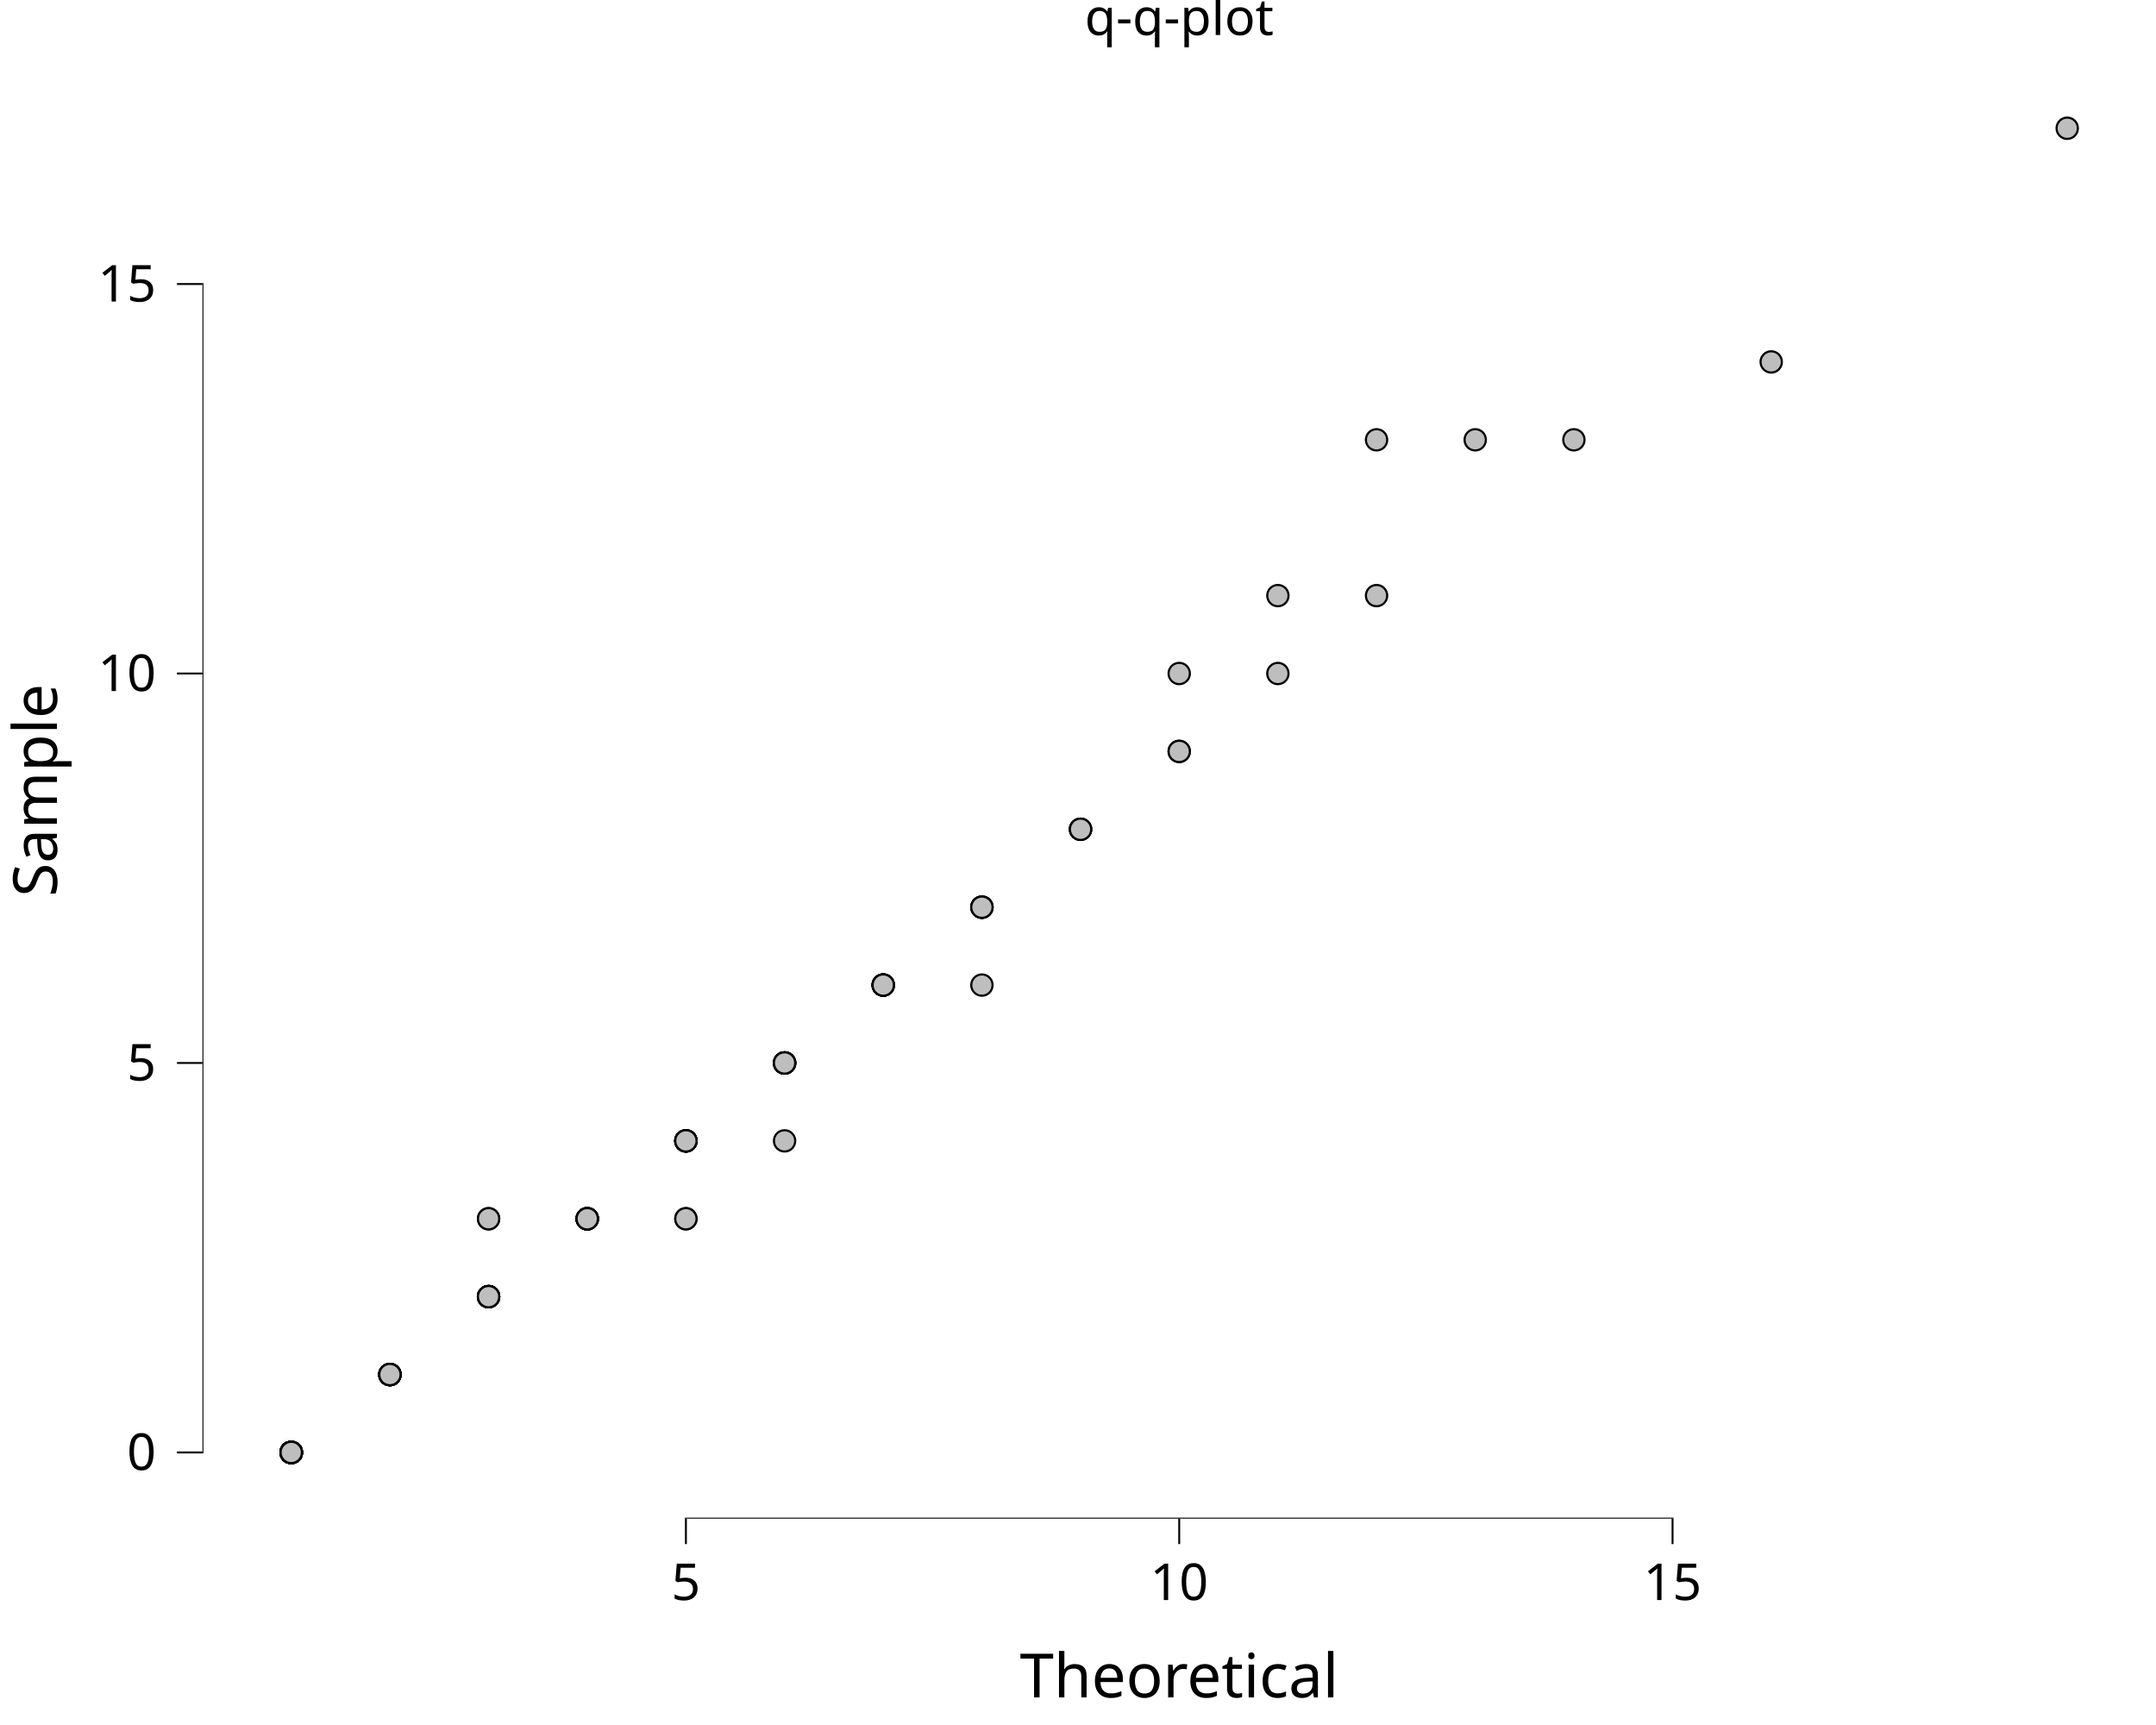
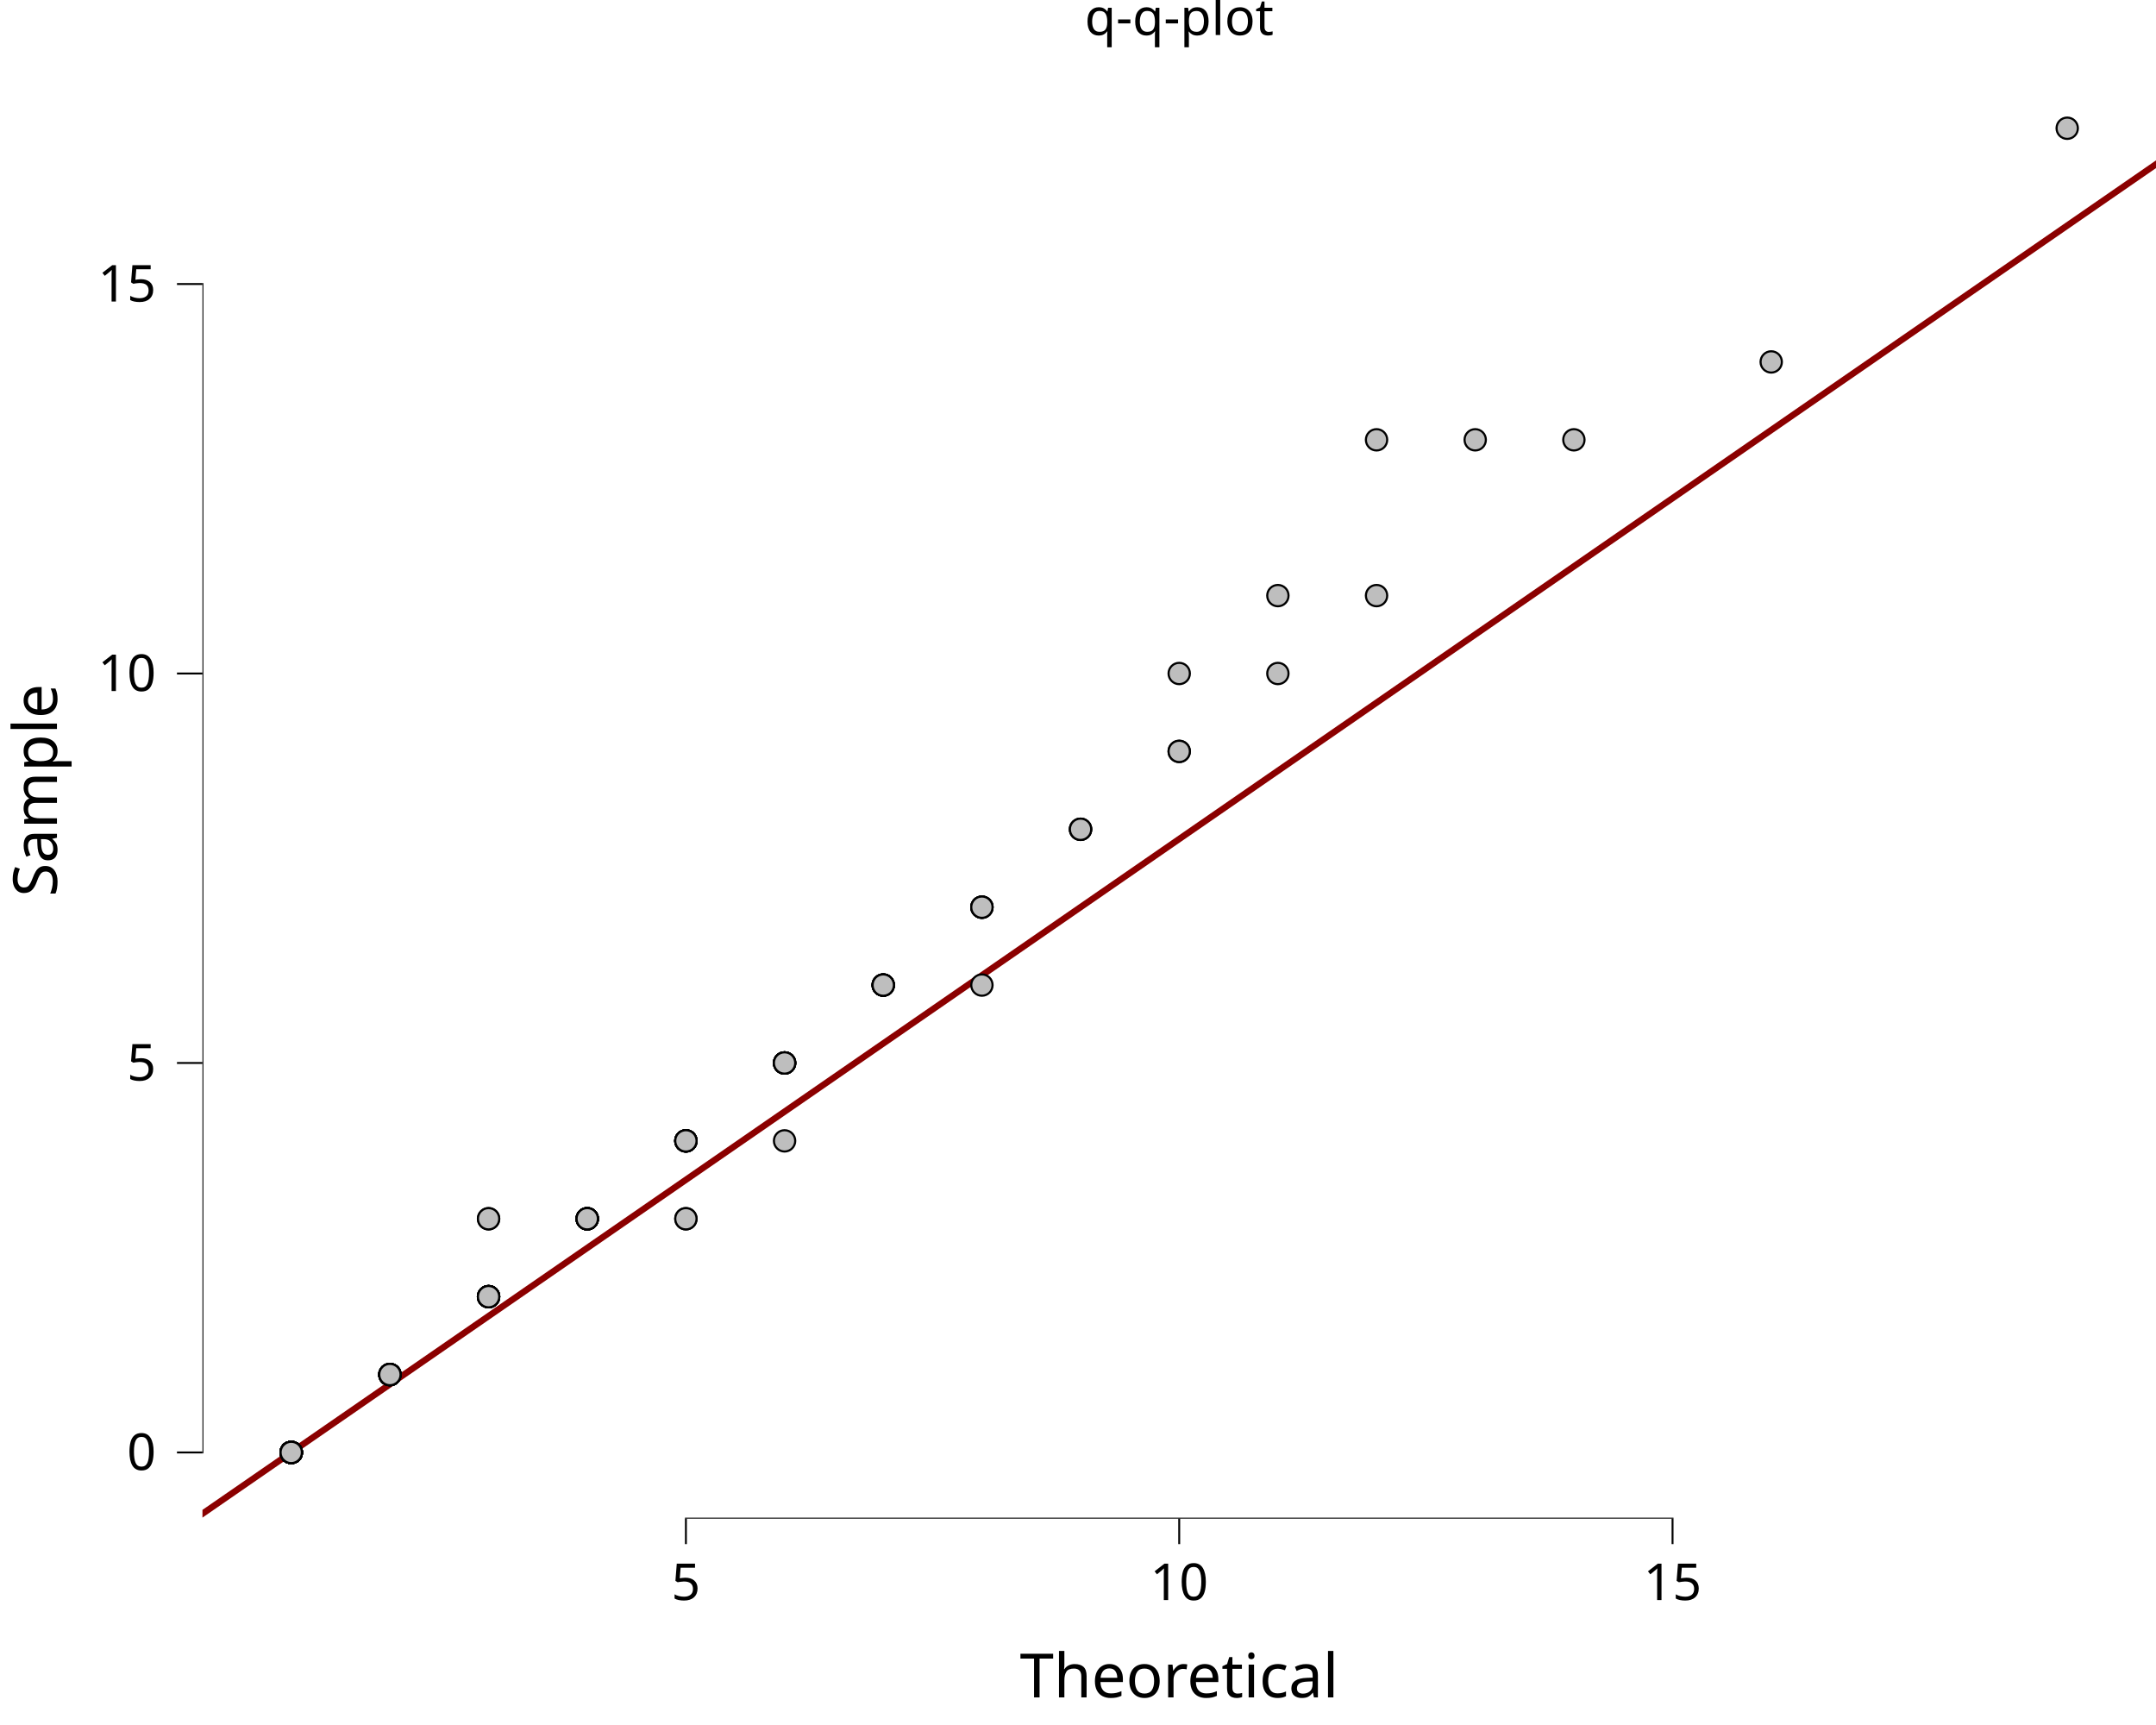
<svg xmlns="http://www.w3.org/2000/svg" class="svglite" data-engine-version="2.0" width="720.00pt" height="576.00pt" viewBox="0 0 720.00 576.00">
  <defs>
    <style type="text/css">
    .svglite line, .svglite polyline, .svglite polygon, .svglite path, .svglite rect, .svglite circle {
      fill: none;
      stroke: #000000;
      stroke-linecap: round;
      stroke-linejoin: round;
      stroke-miterlimit: 10.00;
    }
  </style>
  </defs>
  <rect width="100%" height="100%" style="stroke: none; fill: #FFFFFF;" />
  <defs>
    <clipPath id="cpMC4wMHw3MjAuMDB8MC4wMHw1NzYuMDA=">
      <rect x="0.00" y="0.00" width="720.00" height="576.00" />
    </clipPath>
  </defs>
  <g clip-path="url(#cpMC4wMHw3MjAuMDB8MC4wMHw1NzYuMDA=)">
    <rect x="0.00" y="0.00" width="720.00" height="576.00" style="stroke-width: 10.67; stroke: none;" />
  </g>
  <defs>
    <clipPath id="cpNjcuNjF8NzIwLjAwfDIwLjcxfDUwNy4wOQ==">
      <rect x="67.61" y="20.71" width="652.39" height="486.39" />
    </clipPath>
  </defs>
  <g clip-path="url(#cpNjcuNjF8NzIwLjAwfDIwLjcxfDUwNy4wOQ==)">
    <rect x="67.61" y="20.71" width="652.39" height="486.39" style="stroke-width: 10.67; stroke: none;" />
+     <line x1="-584.79" y1="956.09" x2="1372.39" y2="-395.78" style="stroke-width: 2.13; stroke: #8B0000; stroke-linecap: butt;" />
    <circle cx="97.26" cy="484.99" r="3.56" style="stroke-width: 0.71; fill: #BEBEBE;" />
    <circle cx="97.26" cy="484.99" r="3.56" style="stroke-width: 0.71; fill: #BEBEBE;" />
    <circle cx="97.26" cy="484.99" r="3.56" style="stroke-width: 0.71; fill: #BEBEBE;" />
    <circle cx="97.26" cy="484.99" r="3.56" style="stroke-width: 0.71; fill: #BEBEBE;" />
    <circle cx="97.26" cy="484.99" r="3.56" style="stroke-width: 0.71; fill: #BEBEBE;" />
    <circle cx="97.26" cy="484.99" r="3.56" style="stroke-width: 0.71; fill: #BEBEBE;" />
    <circle cx="97.26" cy="484.99" r="3.56" style="stroke-width: 0.71; fill: #BEBEBE;" />
    <circle cx="97.26" cy="484.99" r="3.56" style="stroke-width: 0.71; fill: #BEBEBE;" />
    <circle cx="97.26" cy="484.99" r="3.56" style="stroke-width: 0.71; fill: #BEBEBE;" />
    <circle cx="97.26" cy="484.99" r="3.56" style="stroke-width: 0.71; fill: #BEBEBE;" />
    <circle cx="97.26" cy="484.99" r="3.56" style="stroke-width: 0.71; fill: #BEBEBE;" />
    <circle cx="97.26" cy="484.99" r="3.56" style="stroke-width: 0.71; fill: #BEBEBE;" />
    <circle cx="97.26" cy="484.99" r="3.56" style="stroke-width: 0.71; fill: #BEBEBE;" />
    <circle cx="97.26" cy="484.99" r="3.56" style="stroke-width: 0.71; fill: #BEBEBE;" />
    <circle cx="97.26" cy="484.99" r="3.56" style="stroke-width: 0.71; fill: #BEBEBE;" />
    <circle cx="97.26" cy="484.99" r="3.56" style="stroke-width: 0.71; fill: #BEBEBE;" />
    <circle cx="97.26" cy="484.99" r="3.56" style="stroke-width: 0.71; fill: #BEBEBE;" />
    <circle cx="97.26" cy="484.99" r="3.56" style="stroke-width: 0.71; fill: #BEBEBE;" />
    <circle cx="97.26" cy="484.99" r="3.56" style="stroke-width: 0.71; fill: #BEBEBE;" />
    <circle cx="97.26" cy="484.99" r="3.56" style="stroke-width: 0.71; fill: #BEBEBE;" />
    <circle cx="97.26" cy="484.99" r="3.56" style="stroke-width: 0.71; fill: #BEBEBE;" />
    <circle cx="97.26" cy="484.99" r="3.56" style="stroke-width: 0.71; fill: #BEBEBE;" />
    <circle cx="97.26" cy="484.99" r="3.56" style="stroke-width: 0.71; fill: #BEBEBE;" />
    <circle cx="97.26" cy="484.99" r="3.56" style="stroke-width: 0.71; fill: #BEBEBE;" />
    <circle cx="97.26" cy="484.99" r="3.56" style="stroke-width: 0.71; fill: #BEBEBE;" />
    <circle cx="97.26" cy="484.99" r="3.56" style="stroke-width: 0.71; fill: #BEBEBE;" />
    <circle cx="97.26" cy="484.99" r="3.56" style="stroke-width: 0.71; fill: #BEBEBE;" />
    <circle cx="97.26" cy="484.99" r="3.56" style="stroke-width: 0.71; fill: #BEBEBE;" />
    <circle cx="130.21" cy="458.98" r="3.56" style="stroke-width: 0.71; fill: #BEBEBE;" />
    <circle cx="130.21" cy="458.98" r="3.56" style="stroke-width: 0.71; fill: #BEBEBE;" />
    <circle cx="130.21" cy="458.98" r="3.56" style="stroke-width: 0.71; fill: #BEBEBE;" />
    <circle cx="130.21" cy="458.98" r="3.56" style="stroke-width: 0.71; fill: #BEBEBE;" />
    <circle cx="130.21" cy="458.98" r="3.56" style="stroke-width: 0.71; fill: #BEBEBE;" />
    <circle cx="130.21" cy="458.98" r="3.56" style="stroke-width: 0.71; fill: #BEBEBE;" />
    <circle cx="130.21" cy="458.98" r="3.56" style="stroke-width: 0.71; fill: #BEBEBE;" />
    <circle cx="130.21" cy="458.98" r="3.56" style="stroke-width: 0.71; fill: #BEBEBE;" />
    <circle cx="130.21" cy="458.98" r="3.56" style="stroke-width: 0.71; fill: #BEBEBE;" />
    <circle cx="130.21" cy="458.98" r="3.56" style="stroke-width: 0.71; fill: #BEBEBE;" />
    <circle cx="163.16" cy="432.97" r="3.56" style="stroke-width: 0.71; fill: #BEBEBE;" />
    <circle cx="163.16" cy="432.97" r="3.56" style="stroke-width: 0.71; fill: #BEBEBE;" />
    <circle cx="163.16" cy="432.97" r="3.56" style="stroke-width: 0.71; fill: #BEBEBE;" />
    <circle cx="163.16" cy="432.97" r="3.56" style="stroke-width: 0.71; fill: #BEBEBE;" />
    <circle cx="163.16" cy="432.97" r="3.56" style="stroke-width: 0.71; fill: #BEBEBE;" />
    <circle cx="163.16" cy="432.97" r="3.56" style="stroke-width: 0.71; fill: #BEBEBE;" />
    <circle cx="163.16" cy="432.97" r="3.56" style="stroke-width: 0.71; fill: #BEBEBE;" />
    <circle cx="163.16" cy="432.97" r="3.56" style="stroke-width: 0.71; fill: #BEBEBE;" />
    <circle cx="163.16" cy="406.96" r="3.56" style="stroke-width: 0.71; fill: #BEBEBE;" />
    <circle cx="163.16" cy="406.96" r="3.56" style="stroke-width: 0.71; fill: #BEBEBE;" />
    <circle cx="196.11" cy="406.96" r="3.56" style="stroke-width: 0.71; fill: #BEBEBE;" />
    <circle cx="196.11" cy="406.96" r="3.56" style="stroke-width: 0.71; fill: #BEBEBE;" />
    <circle cx="196.11" cy="406.96" r="3.56" style="stroke-width: 0.71; fill: #BEBEBE;" />
    <circle cx="196.11" cy="406.96" r="3.56" style="stroke-width: 0.71; fill: #BEBEBE;" />
    <circle cx="196.11" cy="406.96" r="3.56" style="stroke-width: 0.71; fill: #BEBEBE;" />
    <circle cx="196.11" cy="406.96" r="3.56" style="stroke-width: 0.71; fill: #BEBEBE;" />
    <circle cx="196.11" cy="406.96" r="3.56" style="stroke-width: 0.71; fill: #BEBEBE;" />
    <circle cx="196.11" cy="406.96" r="3.56" style="stroke-width: 0.71; fill: #BEBEBE;" />
    <circle cx="196.11" cy="406.96" r="3.56" style="stroke-width: 0.71; fill: #BEBEBE;" />
    <circle cx="196.11" cy="406.96" r="3.56" style="stroke-width: 0.71; fill: #BEBEBE;" />
    <circle cx="229.06" cy="406.96" r="3.56" style="stroke-width: 0.71; fill: #BEBEBE;" />
    <circle cx="229.06" cy="406.96" r="3.56" style="stroke-width: 0.71; fill: #BEBEBE;" />
    <circle cx="229.06" cy="380.95" r="3.56" style="stroke-width: 0.71; fill: #BEBEBE;" />
    <circle cx="229.06" cy="380.95" r="3.56" style="stroke-width: 0.71; fill: #BEBEBE;" />
    <circle cx="229.06" cy="380.95" r="3.56" style="stroke-width: 0.71; fill: #BEBEBE;" />
    <circle cx="229.06" cy="380.95" r="3.56" style="stroke-width: 0.71; fill: #BEBEBE;" />
    <circle cx="229.06" cy="380.95" r="3.56" style="stroke-width: 0.71; fill: #BEBEBE;" />
    <circle cx="229.06" cy="380.95" r="3.56" style="stroke-width: 0.71; fill: #BEBEBE;" />
    <circle cx="229.06" cy="380.95" r="3.56" style="stroke-width: 0.71; fill: #BEBEBE;" />
    <circle cx="262.01" cy="380.95" r="3.56" style="stroke-width: 0.71; fill: #BEBEBE;" />
    <circle cx="262.01" cy="354.94" r="3.56" style="stroke-width: 0.71; fill: #BEBEBE;" />
    <circle cx="262.01" cy="354.94" r="3.56" style="stroke-width: 0.71; fill: #BEBEBE;" />
    <circle cx="262.01" cy="354.94" r="3.56" style="stroke-width: 0.71; fill: #BEBEBE;" />
    <circle cx="262.01" cy="354.94" r="3.56" style="stroke-width: 0.71; fill: #BEBEBE;" />
    <circle cx="262.01" cy="354.94" r="3.56" style="stroke-width: 0.71; fill: #BEBEBE;" />
    <circle cx="262.01" cy="354.94" r="3.56" style="stroke-width: 0.71; fill: #BEBEBE;" />
    <circle cx="262.01" cy="354.94" r="3.56" style="stroke-width: 0.71; fill: #BEBEBE;" />
    <circle cx="294.96" cy="328.93" r="3.56" style="stroke-width: 0.71; fill: #BEBEBE;" />
    <circle cx="294.96" cy="328.93" r="3.56" style="stroke-width: 0.71; fill: #BEBEBE;" />
    <circle cx="294.96" cy="328.93" r="3.56" style="stroke-width: 0.71; fill: #BEBEBE;" />
    <circle cx="294.96" cy="328.93" r="3.56" style="stroke-width: 0.71; fill: #BEBEBE;" />
    <circle cx="294.96" cy="328.93" r="3.56" style="stroke-width: 0.71; fill: #BEBEBE;" />
    <circle cx="294.96" cy="328.93" r="3.56" style="stroke-width: 0.71; fill: #BEBEBE;" />
    <circle cx="327.91" cy="328.93" r="3.56" style="stroke-width: 0.71; fill: #BEBEBE;" />
    <circle cx="327.91" cy="302.92" r="3.56" style="stroke-width: 0.71; fill: #BEBEBE;" />
    <circle cx="327.91" cy="302.92" r="3.56" style="stroke-width: 0.71; fill: #BEBEBE;" />
    <circle cx="327.91" cy="302.92" r="3.56" style="stroke-width: 0.71; fill: #BEBEBE;" />
    <circle cx="327.91" cy="302.92" r="3.56" style="stroke-width: 0.71; fill: #BEBEBE;" />
    <circle cx="360.85" cy="276.91" r="3.56" style="stroke-width: 0.71; fill: #BEBEBE;" />
    <circle cx="360.85" cy="276.91" r="3.56" style="stroke-width: 0.71; fill: #BEBEBE;" />
    <circle cx="360.85" cy="276.91" r="3.56" style="stroke-width: 0.71; fill: #BEBEBE;" />
    <circle cx="393.80" cy="250.90" r="3.56" style="stroke-width: 0.71; fill: #BEBEBE;" />
    <circle cx="393.80" cy="250.90" r="3.56" style="stroke-width: 0.71; fill: #BEBEBE;" />
    <circle cx="393.80" cy="224.89" r="3.56" style="stroke-width: 0.71; fill: #BEBEBE;" />
    <circle cx="426.75" cy="224.89" r="3.56" style="stroke-width: 0.71; fill: #BEBEBE;" />
    <circle cx="426.75" cy="198.88" r="3.56" style="stroke-width: 0.71; fill: #BEBEBE;" />
    <circle cx="459.70" cy="198.88" r="3.56" style="stroke-width: 0.71; fill: #BEBEBE;" />
    <circle cx="459.70" cy="146.86" r="3.56" style="stroke-width: 0.71; fill: #BEBEBE;" />
    <circle cx="492.65" cy="146.86" r="3.56" style="stroke-width: 0.71; fill: #BEBEBE;" />
    <circle cx="525.60" cy="146.86" r="3.56" style="stroke-width: 0.71; fill: #BEBEBE;" />
    <circle cx="591.50" cy="120.85" r="3.56" style="stroke-width: 0.71; fill: #BEBEBE;" />
    <circle cx="690.35" cy="42.82" r="3.56" style="stroke-width: 0.71; fill: #BEBEBE;" />
    <line x1="228.74" y1="507.09" x2="558.87" y2="507.09" style="stroke-width: 0.64; stroke-linecap: butt;" />
    <line x1="67.61" y1="485.30" x2="67.61" y2="94.52" style="stroke-width: 0.64; stroke-linecap: butt;" />
    <rect x="67.61" y="20.71" width="652.39" height="486.39" style="stroke-width: 0.00; stroke: none;" />
  </g>
  <g clip-path="url(#cpMC4wMHw3MjAuMDB8MC4wMHw1NzYuMDA=)">
    <polyline points="67.61,507.09 67.61,20.71 " style="stroke-width: 0.00; stroke: none; stroke-linecap: butt;" />
    <text x="52.13" y="490.84" text-anchor="end" style="font-size: 17.00px; font-family: sans;" textLength="9.46px" lengthAdjust="spacingAndGlyphs">0</text>
    <text x="52.13" y="360.79" text-anchor="end" style="font-size: 17.00px; font-family: sans;" textLength="9.46px" lengthAdjust="spacingAndGlyphs">5</text>
    <text x="52.13" y="230.74" text-anchor="end" style="font-size: 17.00px; font-family: sans;" textLength="18.91px" lengthAdjust="spacingAndGlyphs">10</text>
    <text x="52.13" y="100.69" text-anchor="end" style="font-size: 17.00px; font-family: sans;" textLength="18.91px" lengthAdjust="spacingAndGlyphs">15</text>
    <polyline points="59.10,484.99 67.61,484.99 " style="stroke-width: 0.64; stroke-linecap: butt;" />
    <polyline points="59.10,354.94 67.61,354.94 " style="stroke-width: 0.64; stroke-linecap: butt;" />
    <polyline points="59.10,224.89 67.61,224.89 " style="stroke-width: 0.64; stroke-linecap: butt;" />
    <polyline points="59.10,94.84 67.61,94.84 " style="stroke-width: 0.64; stroke-linecap: butt;" />
    <polyline points="67.61,507.09 720.00,507.09 " style="stroke-width: 0.00; stroke: none; stroke-linecap: butt;" />
    <polyline points="229.06,515.60 229.06,507.09 " style="stroke-width: 0.64; stroke-linecap: butt;" />
    <polyline points="393.80,515.60 393.80,507.09 " style="stroke-width: 0.64; stroke-linecap: butt;" />
    <polyline points="558.55,515.60 558.55,507.09 " style="stroke-width: 0.64; stroke-linecap: butt;" />
    <text x="229.06" y="534.27" text-anchor="middle" style="font-size: 17.00px; font-family: sans;" textLength="9.46px" lengthAdjust="spacingAndGlyphs">5</text>
    <text x="393.80" y="534.27" text-anchor="middle" style="font-size: 17.00px; font-family: sans;" textLength="18.91px" lengthAdjust="spacingAndGlyphs">10</text>
    <text x="558.55" y="534.27" text-anchor="middle" style="font-size: 17.00px; font-family: sans;" textLength="18.91px" lengthAdjust="spacingAndGlyphs">15</text>
    <text x="393.80" y="566.78" text-anchor="middle" style="font-size: 20.40px; font-family: sans;" textLength="100.92px" lengthAdjust="spacingAndGlyphs">Theoretical</text>
    <text transform="translate(19.02,263.90) rotate(-90)" text-anchor="middle" style="font-size: 20.40px; font-family: sans;" textLength="69.18px" lengthAdjust="spacingAndGlyphs">Sample</text>
    <text x="393.80" y="11.70" text-anchor="middle" style="font-size: 17.00px; font-family: sans;" textLength="57.64px" lengthAdjust="spacingAndGlyphs">q-q-plot</text>
  </g>
</svg>
